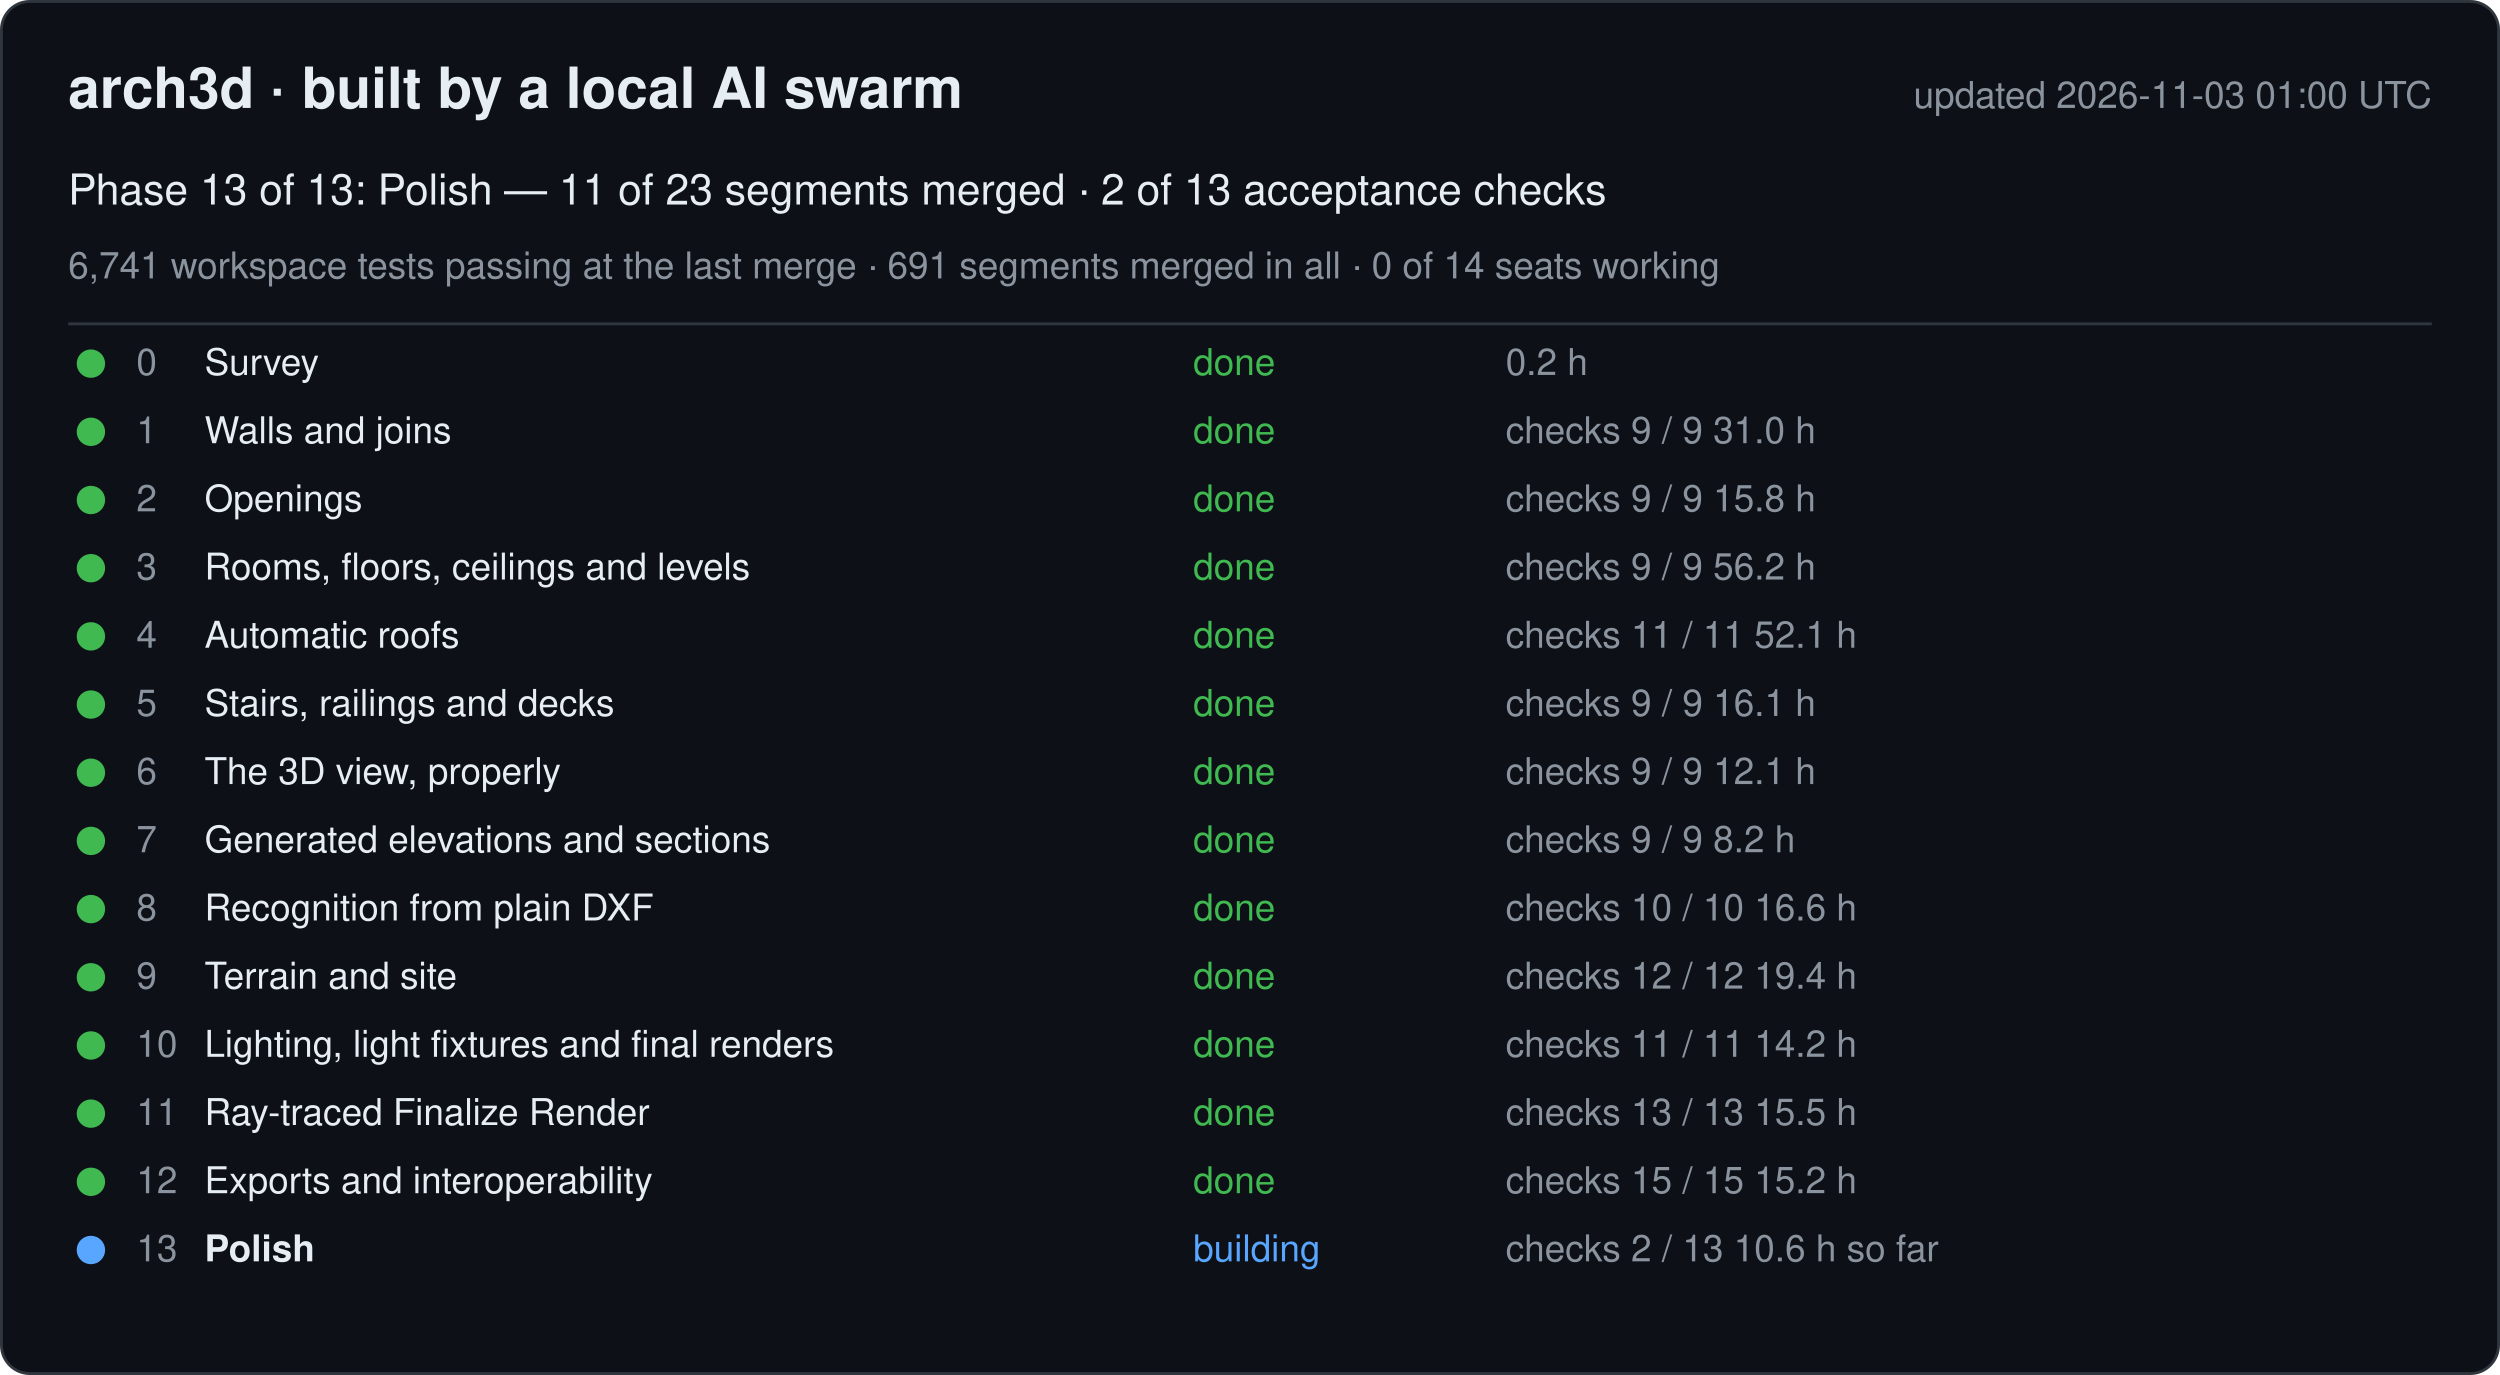
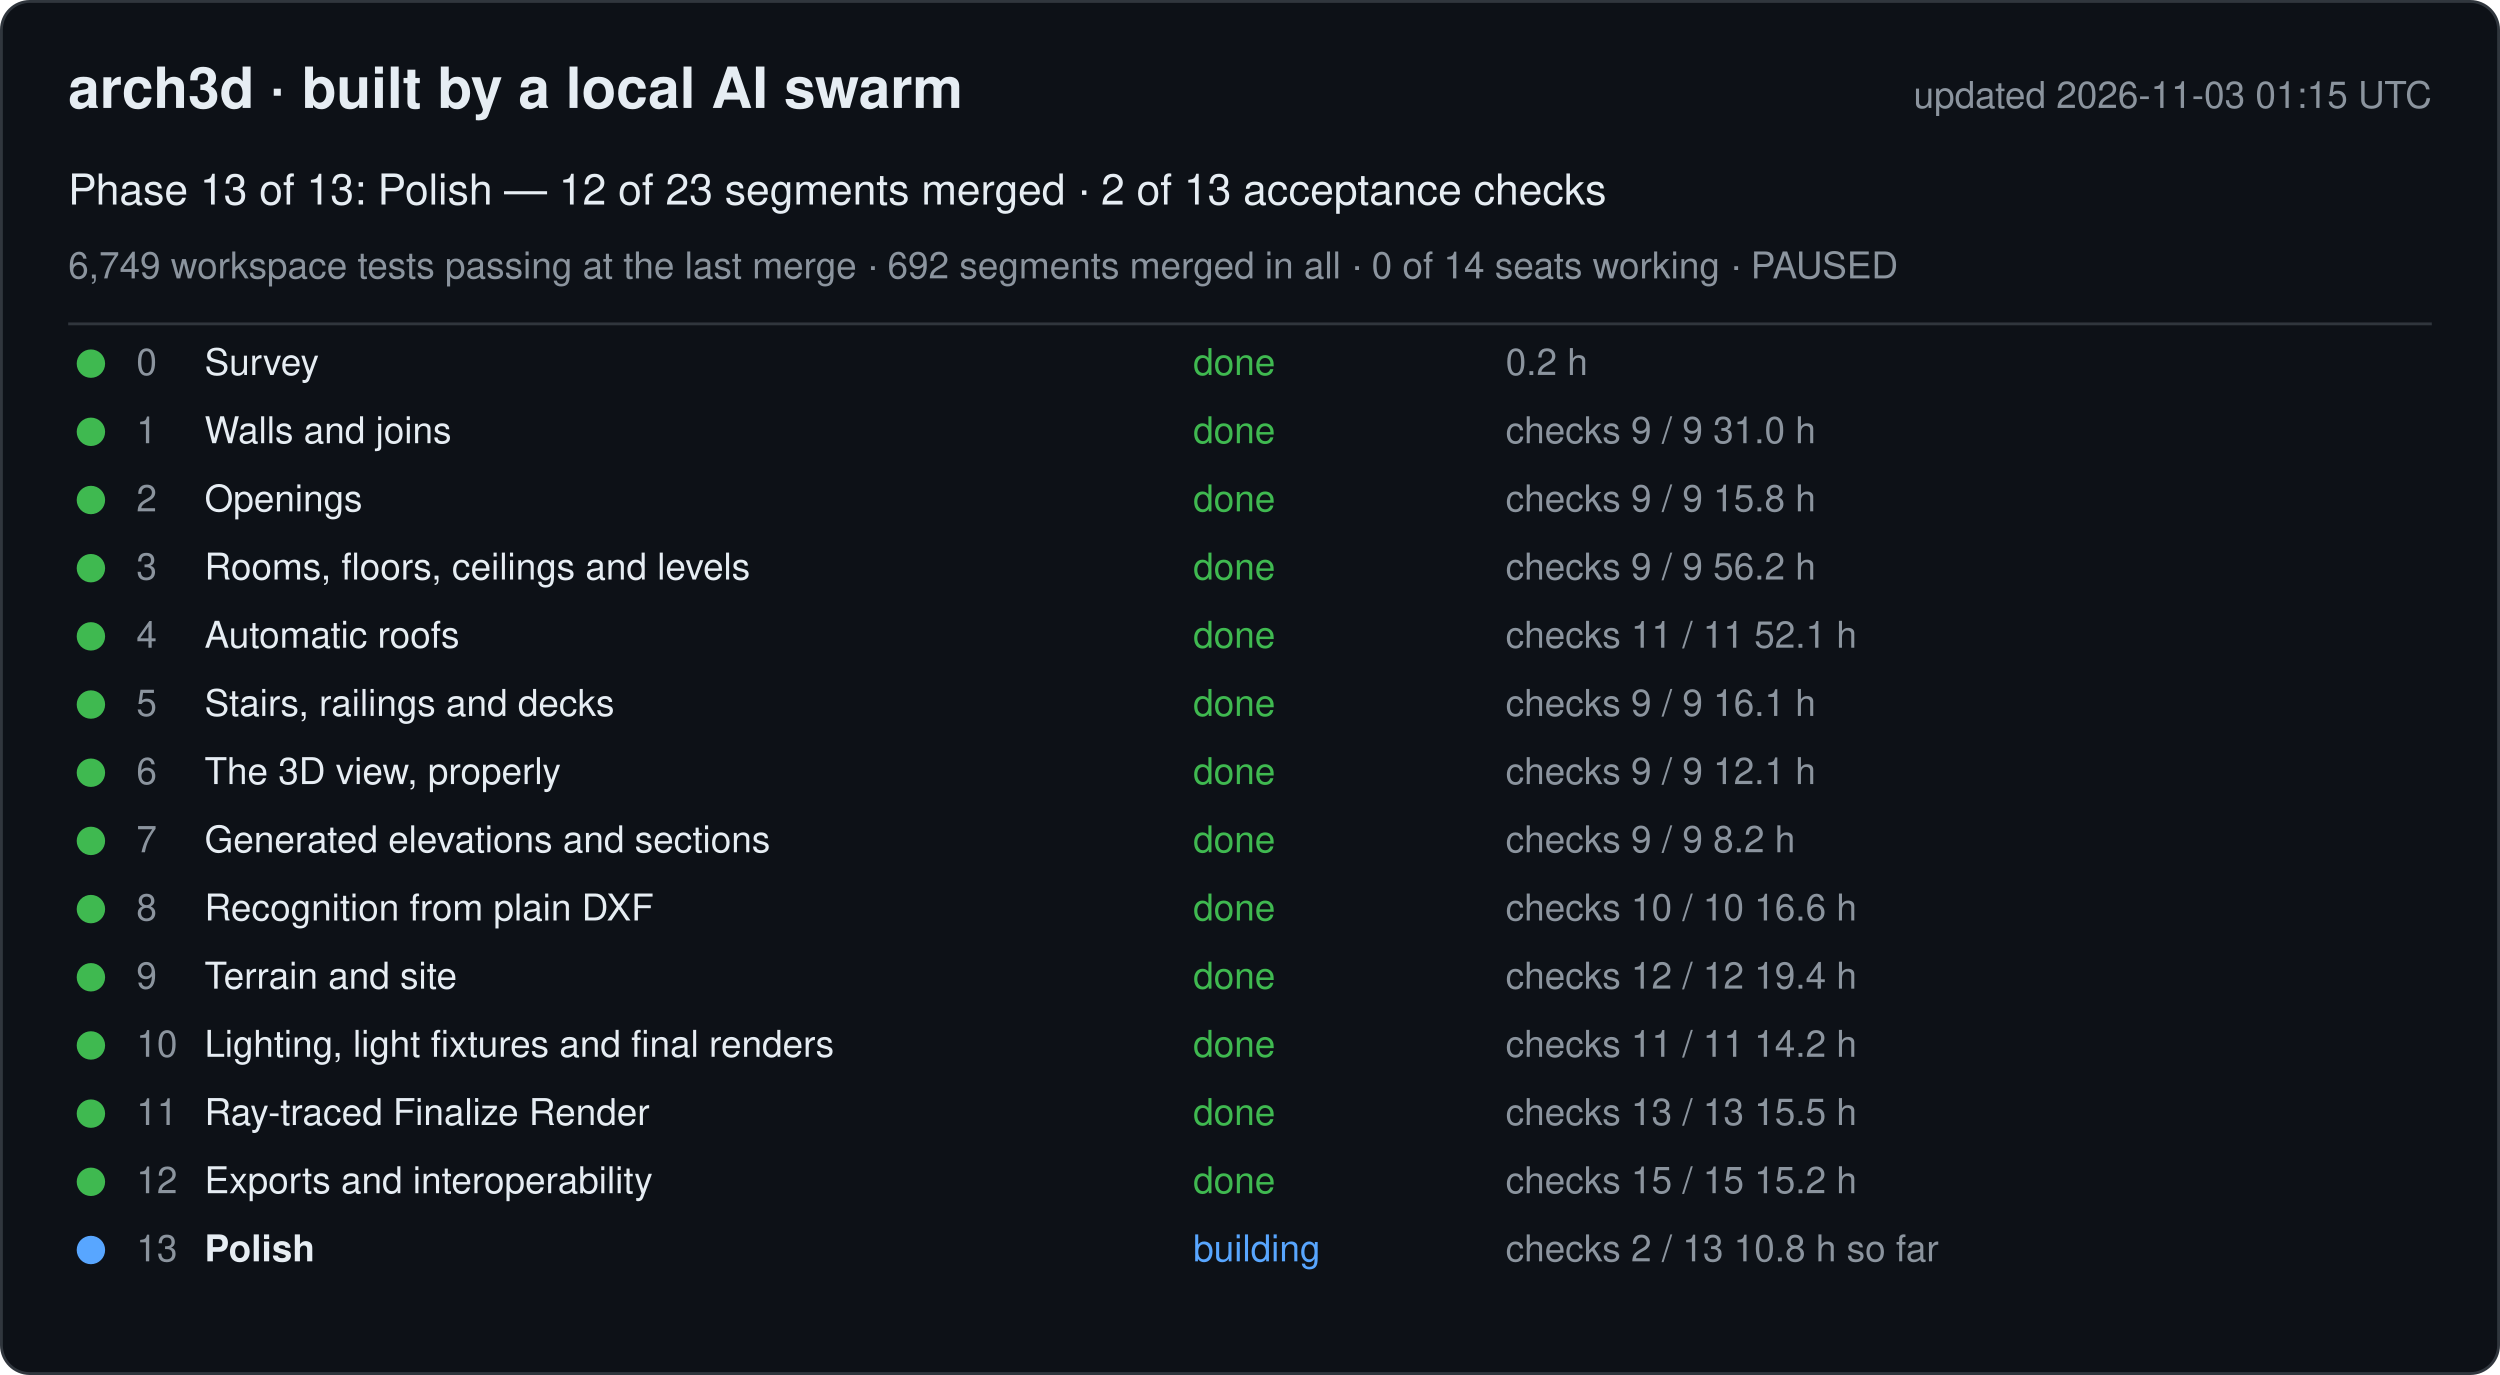
<svg xmlns="http://www.w3.org/2000/svg" width="880" height="484" viewBox="0 0 880 484" font-family="-apple-system, Segoe UI, Helvetica, Arial, sans-serif">
  <rect x="0.5" y="0.5" width="879" height="483" rx="10" fill="#0d1117" stroke="#30363d" />
  <text x="24" y="38" font-size="20" font-weight="600" fill="#e6edf3">arch3d · built by a local AI swarm</text>
-   <text x="856" y="38" font-size="13" fill="#8b949e" text-anchor="end">updated 2026-11-03 01:00 UTC</text>
-   <text x="24" y="72" font-size="15" fill="#e6edf3">Phase 13 of 13: Polish — 11 of 23 segments merged · 2 of 13 acceptance checks</text>
-   <text x="24" y="98" font-size="13" fill="#8b949e">6,741 workspace tests passing at the last merge · 691 segments merged in all · 0 of 14 seats working</text>
+   <text x="856" y="38" font-size="13" fill="#8b949e" text-anchor="end">updated 2026-11-03 01:15 UTC</text>
+   <text x="24" y="72" font-size="15" fill="#e6edf3">Phase 13 of 13: Polish — 12 of 23 segments merged · 2 of 13 acceptance checks</text>
+   <text x="24" y="98" font-size="13" fill="#8b949e">6,749 workspace tests passing at the last merge · 692 segments merged in all · 0 of 14 seats working · PAUSED</text>
  <line x1="24" y1="114" x2="856" y2="114" stroke="#30363d" />
  <g data-phase="0">
    <circle cx="32" cy="128" r="5" fill="#3fb950" />
    <text x="48" y="132" font-size="13" fill="#8b949e">0</text>
    <text x="72" y="132" font-size="13" fill="#e6edf3">Survey</text>
    <text x="420" y="132" font-size="13" fill="#3fb950">done</text>
    <text x="530" y="132" font-size="13" fill="#8b949e">0.2 h</text>
  </g>
  <g data-phase="1">
    <circle cx="32" cy="152" r="5" fill="#3fb950" />
    <text x="48" y="156" font-size="13" fill="#8b949e">1</text>
    <text x="72" y="156" font-size="13" fill="#e6edf3">Walls and joins</text>
    <text x="420" y="156" font-size="13" fill="#3fb950">done</text>
    <text x="530" y="156" font-size="13" fill="#8b949e">checks 9 / 9   31.0 h</text>
  </g>
  <g data-phase="2">
    <circle cx="32" cy="176" r="5" fill="#3fb950" />
    <text x="48" y="180" font-size="13" fill="#8b949e">2</text>
    <text x="72" y="180" font-size="13" fill="#e6edf3">Openings</text>
    <text x="420" y="180" font-size="13" fill="#3fb950">done</text>
    <text x="530" y="180" font-size="13" fill="#8b949e">checks 9 / 9   15.8 h</text>
  </g>
  <g data-phase="3">
    <circle cx="32" cy="200" r="5" fill="#3fb950" />
    <text x="48" y="204" font-size="13" fill="#8b949e">3</text>
    <text x="72" y="204" font-size="13" fill="#e6edf3">Rooms, floors, ceilings and levels</text>
    <text x="420" y="204" font-size="13" fill="#3fb950">done</text>
    <text x="530" y="204" font-size="13" fill="#8b949e">checks 9 / 9   56.2 h</text>
  </g>
  <g data-phase="4">
    <circle cx="32" cy="224" r="5" fill="#3fb950" />
    <text x="48" y="228" font-size="13" fill="#8b949e">4</text>
    <text x="72" y="228" font-size="13" fill="#e6edf3">Automatic roofs</text>
    <text x="420" y="228" font-size="13" fill="#3fb950">done</text>
    <text x="530" y="228" font-size="13" fill="#8b949e">checks 11 / 11   52.1 h</text>
  </g>
  <g data-phase="5">
    <circle cx="32" cy="248" r="5" fill="#3fb950" />
    <text x="48" y="252" font-size="13" fill="#8b949e">5</text>
    <text x="72" y="252" font-size="13" fill="#e6edf3">Stairs, railings and decks</text>
    <text x="420" y="252" font-size="13" fill="#3fb950">done</text>
    <text x="530" y="252" font-size="13" fill="#8b949e">checks 9 / 9   16.1 h</text>
  </g>
  <g data-phase="6">
    <circle cx="32" cy="272" r="5" fill="#3fb950" />
    <text x="48" y="276" font-size="13" fill="#8b949e">6</text>
    <text x="72" y="276" font-size="13" fill="#e6edf3">The 3D view, properly</text>
    <text x="420" y="276" font-size="13" fill="#3fb950">done</text>
    <text x="530" y="276" font-size="13" fill="#8b949e">checks 9 / 9   12.1 h</text>
  </g>
  <g data-phase="7">
    <circle cx="32" cy="296" r="5" fill="#3fb950" />
    <text x="48" y="300" font-size="13" fill="#8b949e">7</text>
    <text x="72" y="300" font-size="13" fill="#e6edf3">Generated elevations and sections</text>
    <text x="420" y="300" font-size="13" fill="#3fb950">done</text>
    <text x="530" y="300" font-size="13" fill="#8b949e">checks 9 / 9   8.2 h</text>
  </g>
  <g data-phase="8">
    <circle cx="32" cy="320" r="5" fill="#3fb950" />
    <text x="48" y="324" font-size="13" fill="#8b949e">8</text>
    <text x="72" y="324" font-size="13" fill="#e6edf3">Recognition from plain DXF</text>
    <text x="420" y="324" font-size="13" fill="#3fb950">done</text>
    <text x="530" y="324" font-size="13" fill="#8b949e">checks 10 / 10   16.6 h</text>
  </g>
  <g data-phase="9">
    <circle cx="32" cy="344" r="5" fill="#3fb950" />
    <text x="48" y="348" font-size="13" fill="#8b949e">9</text>
    <text x="72" y="348" font-size="13" fill="#e6edf3">Terrain and site</text>
    <text x="420" y="348" font-size="13" fill="#3fb950">done</text>
    <text x="530" y="348" font-size="13" fill="#8b949e">checks 12 / 12   19.4 h</text>
  </g>
  <g data-phase="10">
    <circle cx="32" cy="368" r="5" fill="#3fb950" />
    <text x="48" y="372" font-size="13" fill="#8b949e">10</text>
    <text x="72" y="372" font-size="13" fill="#e6edf3">Lighting, light fixtures and final renders</text>
    <text x="420" y="372" font-size="13" fill="#3fb950">done</text>
    <text x="530" y="372" font-size="13" fill="#8b949e">checks 11 / 11   14.2 h</text>
  </g>
  <g data-phase="11">
    <circle cx="32" cy="392" r="5" fill="#3fb950" />
    <text x="48" y="396" font-size="13" fill="#8b949e">11</text>
    <text x="72" y="396" font-size="13" fill="#e6edf3">Ray-traced Finalize Render</text>
    <text x="420" y="396" font-size="13" fill="#3fb950">done</text>
    <text x="530" y="396" font-size="13" fill="#8b949e">checks 13 / 13   15.5 h</text>
  </g>
  <g data-phase="12">
    <circle cx="32" cy="416" r="5" fill="#3fb950" />
    <text x="48" y="420" font-size="13" fill="#8b949e">12</text>
    <text x="72" y="420" font-size="13" fill="#e6edf3">Exports and interoperability</text>
    <text x="420" y="420" font-size="13" fill="#3fb950">done</text>
    <text x="530" y="420" font-size="13" fill="#8b949e">checks 15 / 15   15.2 h</text>
  </g>
  <g data-phase="13">
    <circle cx="32" cy="440" r="5" fill="#58a6ff" />
    <text x="48" y="444" font-size="13" fill="#8b949e">13</text>
    <text x="72" y="444" font-size="13" fill="#e6edf3" font-weight="600">Polish</text>
    <text x="420" y="444" font-size="13" fill="#58a6ff">building</text>
-     <text x="530" y="444" font-size="13" fill="#8b949e">checks 2 / 13   10.6 h so far</text>
+     <text x="530" y="444" font-size="13" fill="#8b949e">checks 2 / 13   10.8 h so far</text>
  </g>
</svg>
